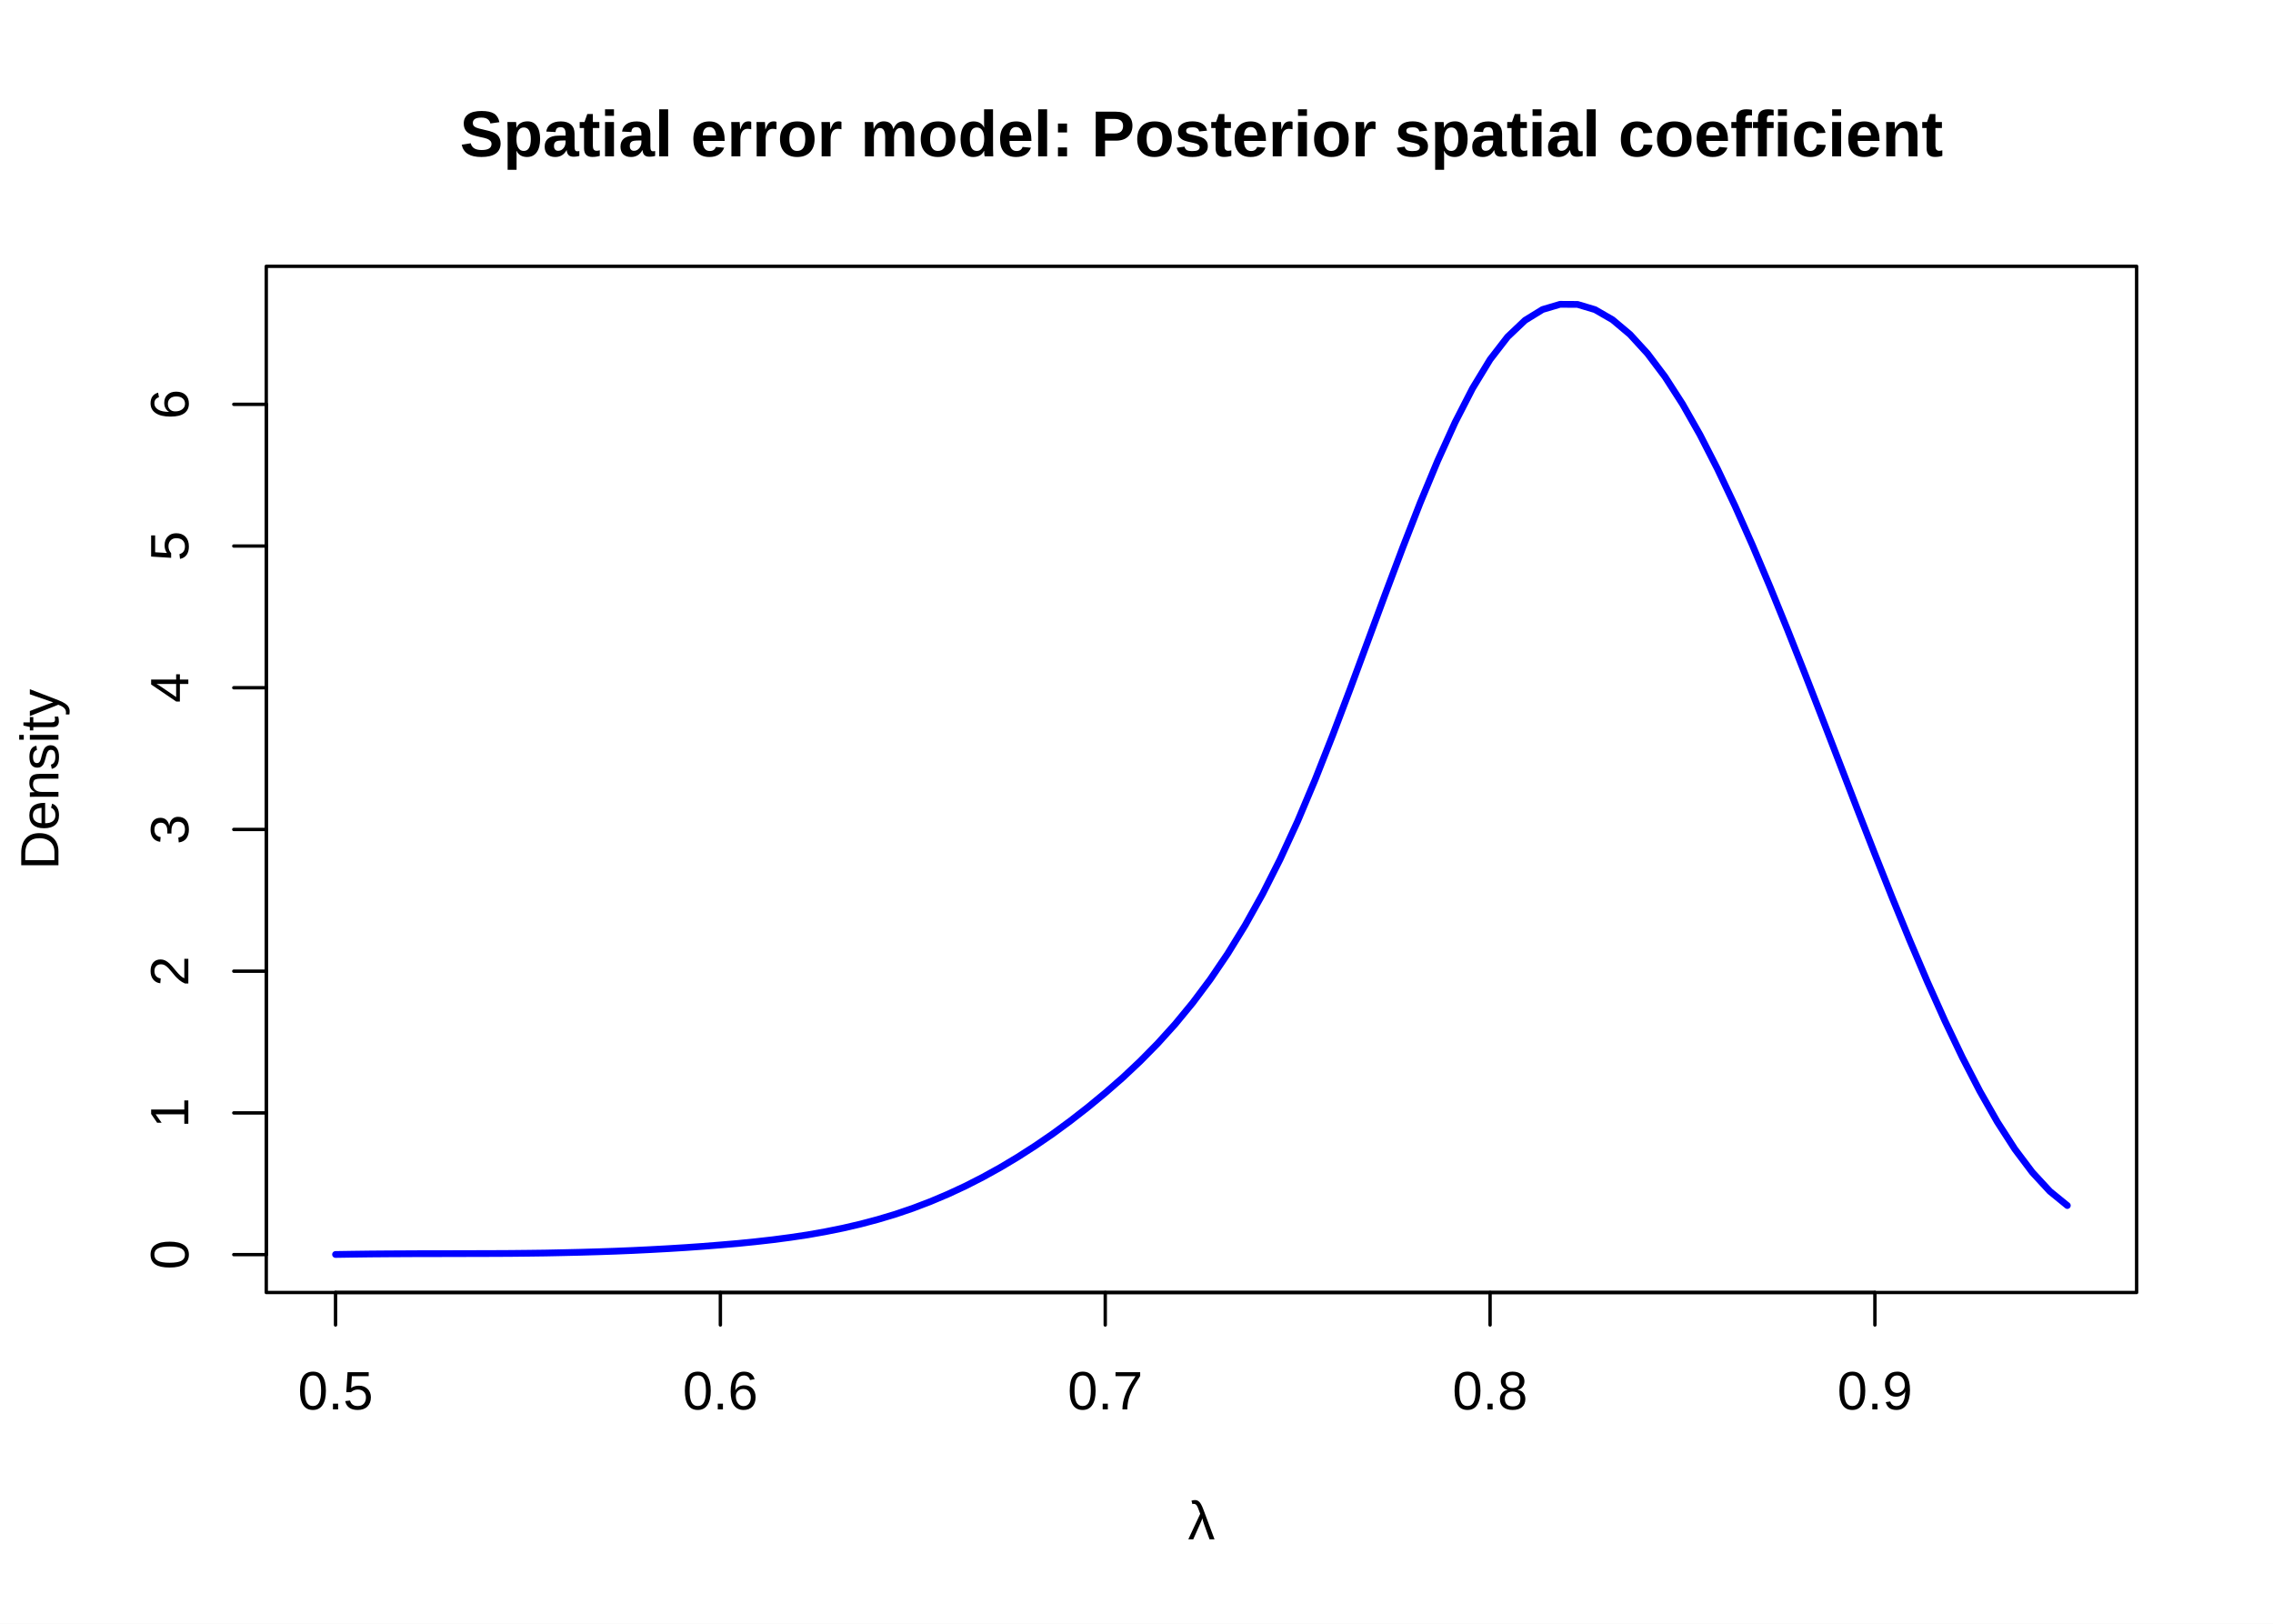
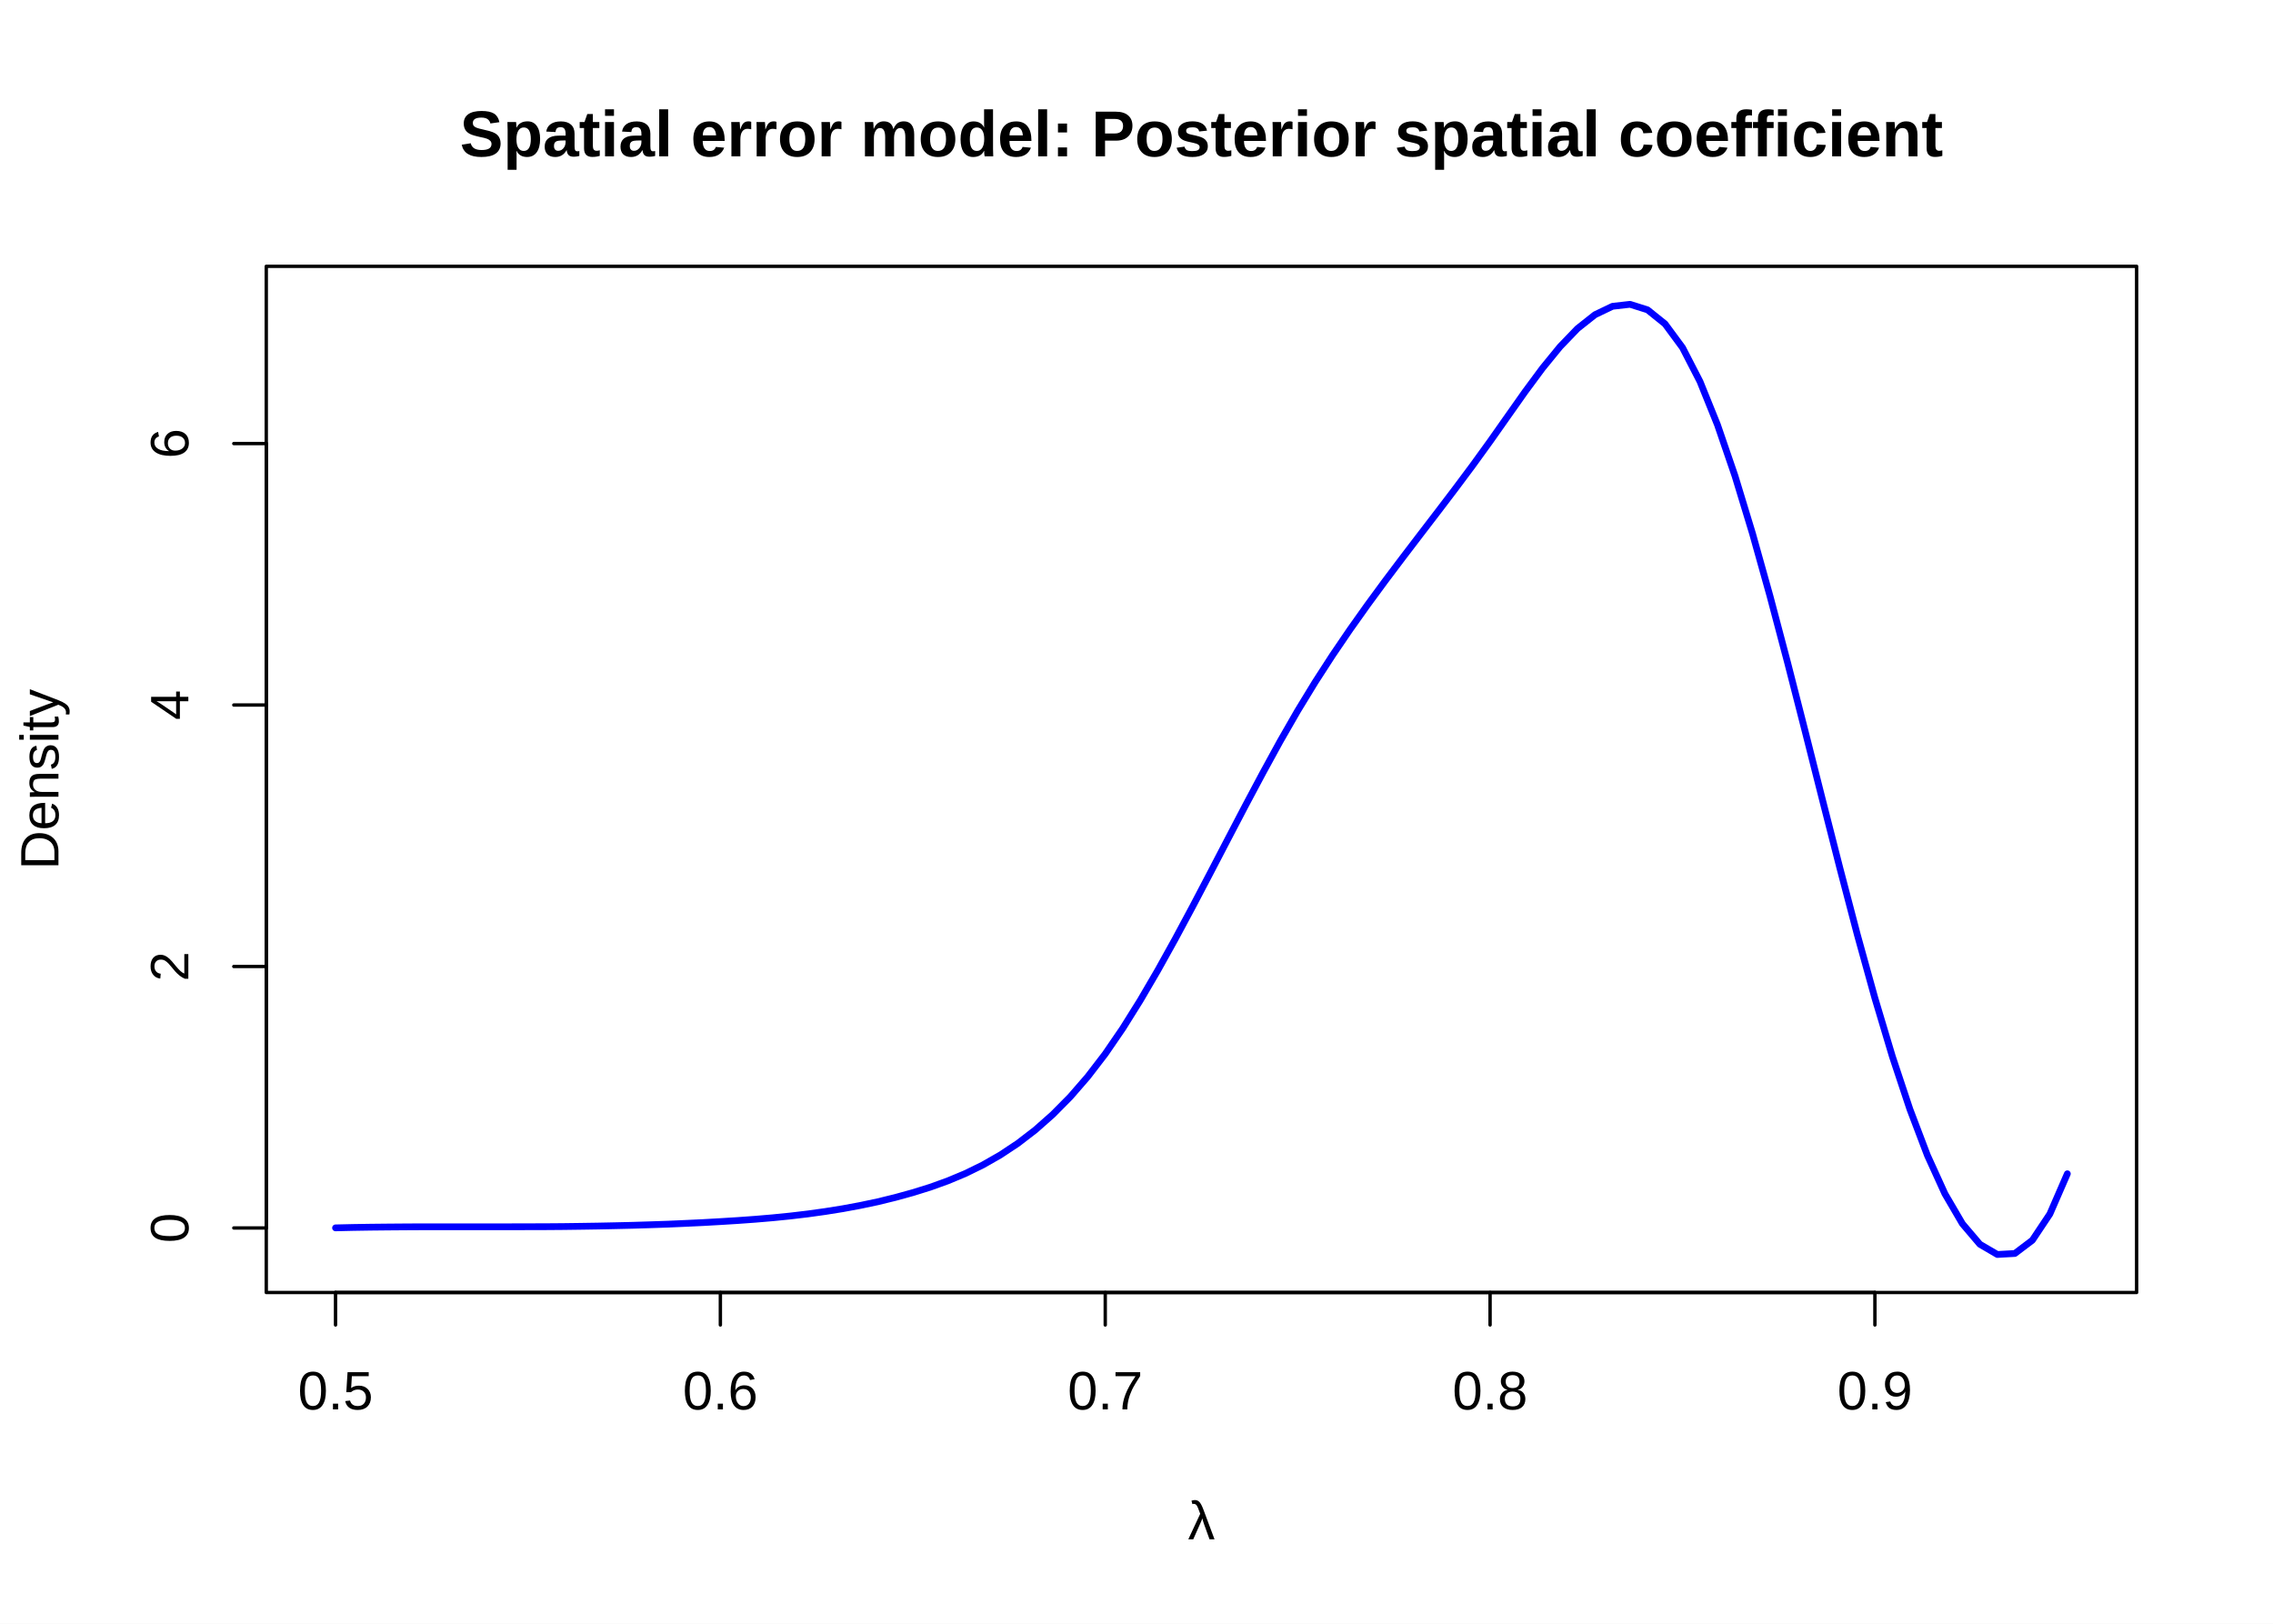
<svg xmlns="http://www.w3.org/2000/svg" class="svglite" width="504.00pt" height="360.00pt" viewBox="0 0 504.00 360.00">
  <defs>
    <style type="text/css">
    .svglite line, .svglite polyline, .svglite polygon, .svglite path, .svglite rect, .svglite circle {
      fill: none;
      stroke: #000000;
      stroke-linecap: round;
      stroke-linejoin: round;
      stroke-miterlimit: 10.00;
    }
    .svglite text {
      white-space: pre;
    }
  </style>
  </defs>
  <rect width="100%" height="100%" style="stroke: none; fill: #FFFFFF;" />
  <defs>
    <clipPath id="cpMC4wMHw1MDQuMDB8MC4wMHwzNjAuMDA=">
      <rect x="0.00" y="0.00" width="504.00" height="360.00" />
    </clipPath>
  </defs>
  <g clip-path="url(#cpMC4wMHw1MDQuMDB8MC4wMHwzNjAuMDA=)">
</g>
  <defs>
    <clipPath id="cpNTkuMDR8NDczLjc2fDU5LjA0fDI4Ni41Ng==">
      <rect x="59.04" y="59.04" width="414.72" height="227.52" />
    </clipPath>
  </defs>
  <g clip-path="url(#cpNTkuMDR8NDczLjc2fDU5LjA0fDI4Ni41Ng==)">
-     <polyline points="74.40,278.13 78.28,278.07 82.16,278.02 86.04,277.99 89.92,277.97 93.79,277.95 97.67,277.95 101.55,277.94 105.43,277.93 109.31,277.92 113.19,277.90 117.07,277.86 120.95,277.81 124.82,277.73 128.70,277.64 132.58,277.53 136.46,277.40 140.34,277.24 144.22,277.05 148.10,276.84 151.98,276.60 155.85,276.33 159.73,276.02 163.61,275.69 167.49,275.30 171.37,274.86 175.25,274.35 179.13,273.77 183.01,273.08 186.88,272.30 190.76,271.40 194.64,270.37 198.52,269.21 202.40,267.89 206.28,266.41 210.16,264.77 214.04,262.97 217.92,260.99 221.79,258.85 225.67,256.53 229.55,254.04 233.43,251.38 237.31,248.53 241.19,245.51 245.07,242.31 248.95,238.92 252.82,235.28 256.70,231.34 260.58,227.05 264.46,222.34 268.34,217.16 272.22,211.44 276.10,205.13 279.98,198.17 283.85,190.50 287.73,182.07 291.61,172.86 295.49,163.02 299.37,152.76 303.25,142.28 307.13,131.79 311.01,121.47 314.88,111.54 318.76,102.20 322.64,93.65 326.52,86.09 330.40,79.71 334.28,74.69 338.16,71.01 342.04,68.62 345.92,67.47 349.79,67.49 353.67,68.65 357.55,70.89 361.43,74.15 365.31,78.39 369.19,83.54 373.07,89.57 376.95,96.40 380.82,103.96 384.70,112.15 388.58,120.88 392.46,130.06 396.34,139.59 400.22,149.39 404.10,159.36 407.98,169.41 411.85,179.45 415.73,189.38 419.61,199.12 423.49,208.58 427.37,217.68 431.25,226.33 435.13,234.45 439.01,241.95 442.88,248.75 446.76,254.77 450.64,259.92 454.52,264.12 458.40,267.28 " style="stroke-width: 1.50; stroke: #0000FF;" />
+     <polyline points="74.40,272.23 78.28,272.14 82.16,272.08 86.04,272.04 89.92,272.01 93.79,271.99 97.67,271.99 101.55,271.99 105.43,271.99 109.31,271.99 113.19,271.99 117.07,271.98 120.95,271.97 124.82,271.94 128.70,271.89 132.58,271.83 136.46,271.75 140.34,271.66 144.22,271.54 148.10,271.41 151.98,271.24 155.85,271.06 159.73,270.84 163.61,270.60 167.49,270.32 171.37,269.99 175.25,269.60 179.13,269.14 183.01,268.60 186.88,267.98 190.76,267.26 194.64,266.44 198.52,265.49 202.40,264.42 206.28,263.21 210.16,261.81 214.04,260.19 217.92,258.29 221.79,256.08 225.67,253.51 229.55,250.53 233.43,247.10 237.31,243.18 241.19,238.71 245.07,233.66 248.95,228.00 252.82,221.81 256.70,215.17 260.58,208.19 264.46,200.96 268.34,193.57 272.22,186.12 276.10,178.70 279.98,171.42 283.85,164.35 287.73,157.60 291.61,151.24 295.49,145.24 299.37,139.54 303.25,134.08 307.13,128.80 311.01,123.65 314.88,118.58 318.76,113.52 322.64,108.42 326.52,103.22 330.40,97.86 334.28,92.35 338.16,86.85 342.04,81.61 345.92,76.86 349.79,72.84 353.67,69.77 357.55,67.91 361.43,67.47 365.31,68.69 369.19,71.81 373.07,77.07 376.95,84.60 380.82,94.18 384.70,105.50 388.58,118.26 392.46,132.13 396.34,146.80 400.22,161.97 404.10,177.32 407.98,192.53 411.85,207.30 415.73,221.30 419.61,234.26 423.49,245.94 427.37,256.15 431.25,264.67 435.13,271.31 439.01,275.87 442.88,278.13 446.76,277.91 450.64,274.98 454.52,269.16 458.40,260.24 " style="stroke-width: 1.50; stroke: #0000FF;" />
  </g>
  <g clip-path="url(#cpMC4wMHw1MDQuMDB8MC4wMHwzNjAuMDA=)">
    <line x1="74.40" y1="286.56" x2="415.73" y2="286.56" style="stroke-width: 0.75;" />
    <line x1="74.40" y1="286.56" x2="74.40" y2="293.76" style="stroke-width: 0.75;" />
    <line x1="159.73" y1="286.56" x2="159.73" y2="293.76" style="stroke-width: 0.75;" />
    <line x1="245.07" y1="286.56" x2="245.07" y2="293.76" style="stroke-width: 0.75;" />
    <line x1="330.40" y1="286.56" x2="330.40" y2="293.76" style="stroke-width: 0.75;" />
    <line x1="415.73" y1="286.56" x2="415.73" y2="293.76" style="stroke-width: 0.75;" />
    <text x="74.40" y="312.48" text-anchor="middle" style="font-size: 12.00px; font-family: &quot;Arial&quot;;" textLength="16.68px" lengthAdjust="spacingAndGlyphs">0.5</text>
    <text x="159.73" y="312.48" text-anchor="middle" style="font-size: 12.00px; font-family: &quot;Arial&quot;;" textLength="16.68px" lengthAdjust="spacingAndGlyphs">0.6</text>
    <text x="245.07" y="312.48" text-anchor="middle" style="font-size: 12.00px; font-family: &quot;Arial&quot;;" textLength="16.68px" lengthAdjust="spacingAndGlyphs">0.7</text>
    <text x="330.40" y="312.48" text-anchor="middle" style="font-size: 12.00px; font-family: &quot;Arial&quot;;" textLength="16.68px" lengthAdjust="spacingAndGlyphs">0.8</text>
    <text x="415.73" y="312.48" text-anchor="middle" style="font-size: 12.00px; font-family: &quot;Arial&quot;;" textLength="16.68px" lengthAdjust="spacingAndGlyphs">0.9</text>
-     <line x1="59.04" y1="278.16" x2="59.04" y2="89.64" style="stroke-width: 0.75;" />
-     <line x1="59.04" y1="278.16" x2="51.84" y2="278.16" style="stroke-width: 0.75;" />
-     <line x1="59.04" y1="246.74" x2="51.84" y2="246.74" style="stroke-width: 0.75;" />
-     <line x1="59.04" y1="215.32" x2="51.84" y2="215.32" style="stroke-width: 0.75;" />
-     <line x1="59.04" y1="183.90" x2="51.84" y2="183.90" style="stroke-width: 0.75;" />
-     <line x1="59.04" y1="152.48" x2="51.84" y2="152.48" style="stroke-width: 0.75;" />
-     <line x1="59.04" y1="121.06" x2="51.84" y2="121.06" style="stroke-width: 0.75;" />
-     <line x1="59.04" y1="89.64" x2="51.84" y2="89.64" style="stroke-width: 0.75;" />
-     <text transform="translate(41.76,278.16) rotate(-90)" text-anchor="middle" style="font-size: 12.00px; font-family: &quot;Arial&quot;;" textLength="6.67px" lengthAdjust="spacingAndGlyphs">0</text>
-     <text transform="translate(41.76,246.74) rotate(-90)" text-anchor="middle" style="font-size: 12.00px; font-family: &quot;Arial&quot;;" textLength="6.67px" lengthAdjust="spacingAndGlyphs">1</text>
-     <text transform="translate(41.76,215.32) rotate(-90)" text-anchor="middle" style="font-size: 12.00px; font-family: &quot;Arial&quot;;" textLength="6.67px" lengthAdjust="spacingAndGlyphs">2</text>
-     <text transform="translate(41.76,183.90) rotate(-90)" text-anchor="middle" style="font-size: 12.00px; font-family: &quot;Arial&quot;;" textLength="6.67px" lengthAdjust="spacingAndGlyphs">3</text>
-     <text transform="translate(41.76,152.48) rotate(-90)" text-anchor="middle" style="font-size: 12.00px; font-family: &quot;Arial&quot;;" textLength="6.67px" lengthAdjust="spacingAndGlyphs">4</text>
-     <text transform="translate(41.76,121.06) rotate(-90)" text-anchor="middle" style="font-size: 12.00px; font-family: &quot;Arial&quot;;" textLength="6.67px" lengthAdjust="spacingAndGlyphs">5</text>
-     <text transform="translate(41.76,89.64) rotate(-90)" text-anchor="middle" style="font-size: 12.00px; font-family: &quot;Arial&quot;;" textLength="6.67px" lengthAdjust="spacingAndGlyphs">6</text>
+     <line x1="59.04" y1="272.25" x2="59.04" y2="98.34" style="stroke-width: 0.75;" />
+     <line x1="59.04" y1="272.25" x2="51.84" y2="272.25" style="stroke-width: 0.75;" />
+     <line x1="59.04" y1="214.28" x2="51.84" y2="214.28" style="stroke-width: 0.75;" />
+     <line x1="59.04" y1="156.31" x2="51.84" y2="156.31" style="stroke-width: 0.75;" />
+     <line x1="59.04" y1="98.34" x2="51.84" y2="98.34" style="stroke-width: 0.75;" />
+     <text transform="translate(41.76,272.25) rotate(-90)" text-anchor="middle" style="font-size: 12.00px; font-family: &quot;Arial&quot;;" textLength="6.67px" lengthAdjust="spacingAndGlyphs">0</text>
+     <text transform="translate(41.76,214.28) rotate(-90)" text-anchor="middle" style="font-size: 12.00px; font-family: &quot;Arial&quot;;" textLength="6.67px" lengthAdjust="spacingAndGlyphs">2</text>
+     <text transform="translate(41.76,156.31) rotate(-90)" text-anchor="middle" style="font-size: 12.00px; font-family: &quot;Arial&quot;;" textLength="6.67px" lengthAdjust="spacingAndGlyphs">4</text>
+     <text transform="translate(41.76,98.34) rotate(-90)" text-anchor="middle" style="font-size: 12.00px; font-family: &quot;Arial&quot;;" textLength="6.67px" lengthAdjust="spacingAndGlyphs">6</text>
    <polygon points="59.04,286.56 473.76,286.56 473.76,59.04 59.04,59.04 " style="stroke-width: 0.75;" />
    <text x="266.40" y="34.67" text-anchor="middle" style="font-size: 14.40px; font-weight: bold; font-family: &quot;Arial&quot;;" textLength="328.72px" lengthAdjust="spacingAndGlyphs">Spatial error model: Posterior spatial coefficient</text>
    <text x="263.41" y="341.28" style="font-size: 12.00px; font-family: &quot;Arial&quot;;" textLength="5.98px" lengthAdjust="spacingAndGlyphs">λ</text>
    <text transform="translate(12.96,172.80) rotate(-90)" text-anchor="middle" style="font-size: 12.00px; font-family: &quot;Arial&quot;;" textLength="40.02px" lengthAdjust="spacingAndGlyphs">Density</text>
  </g>
</svg>
